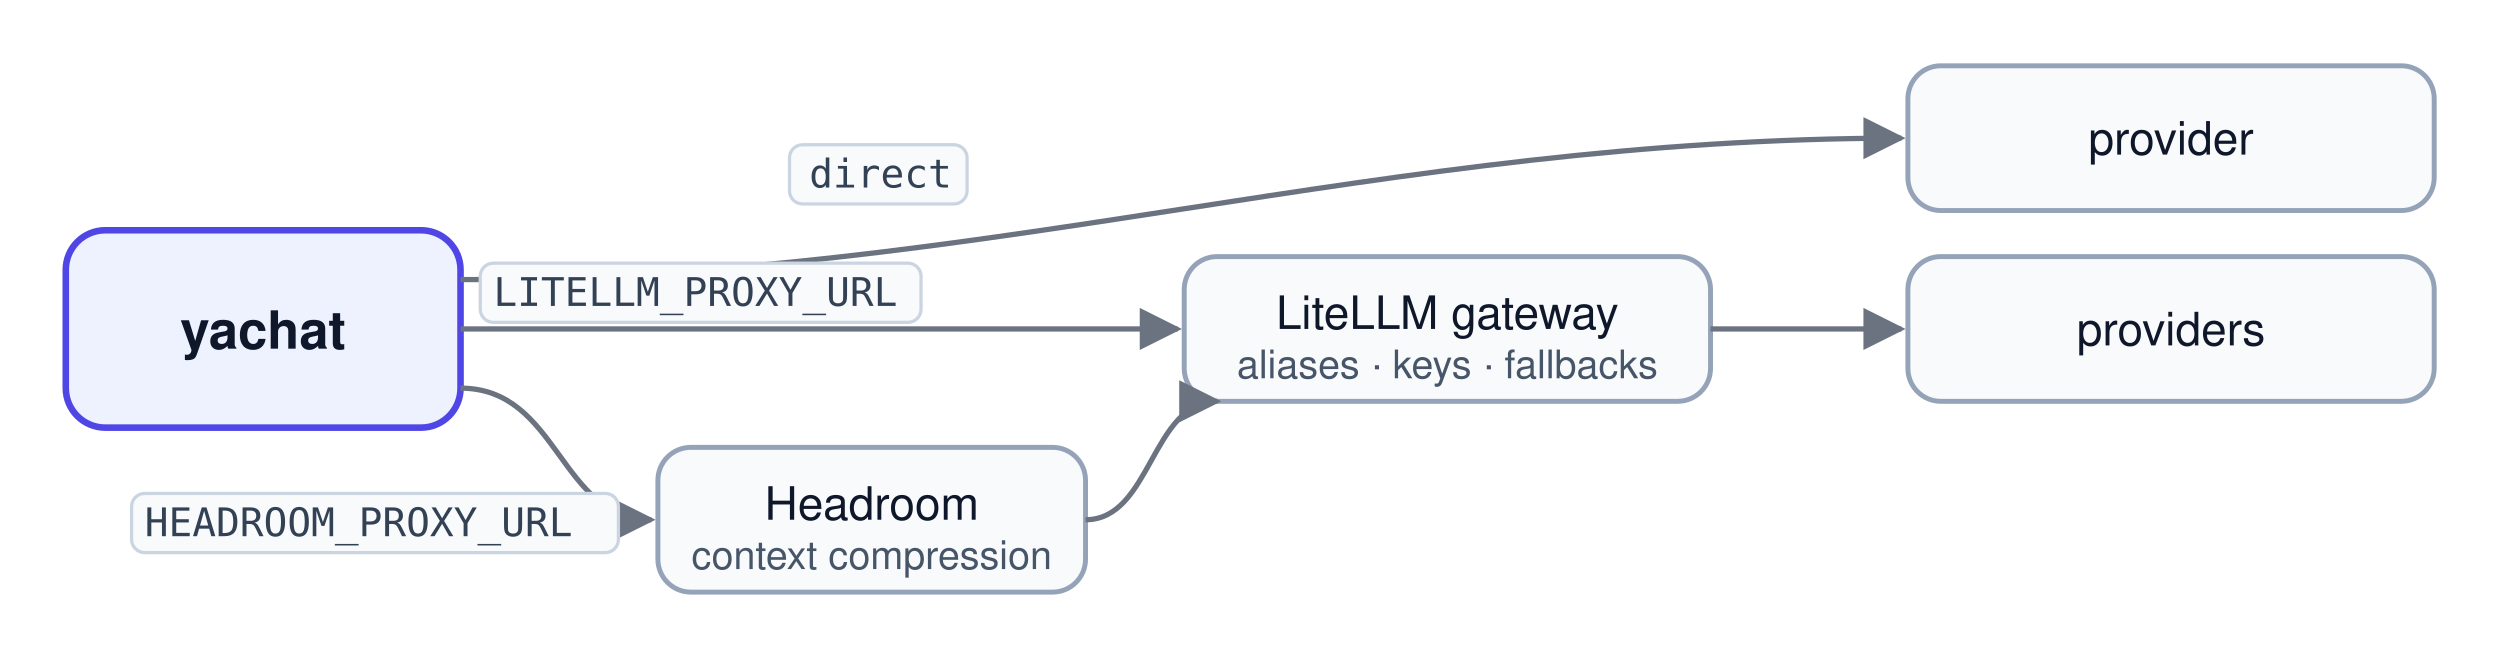
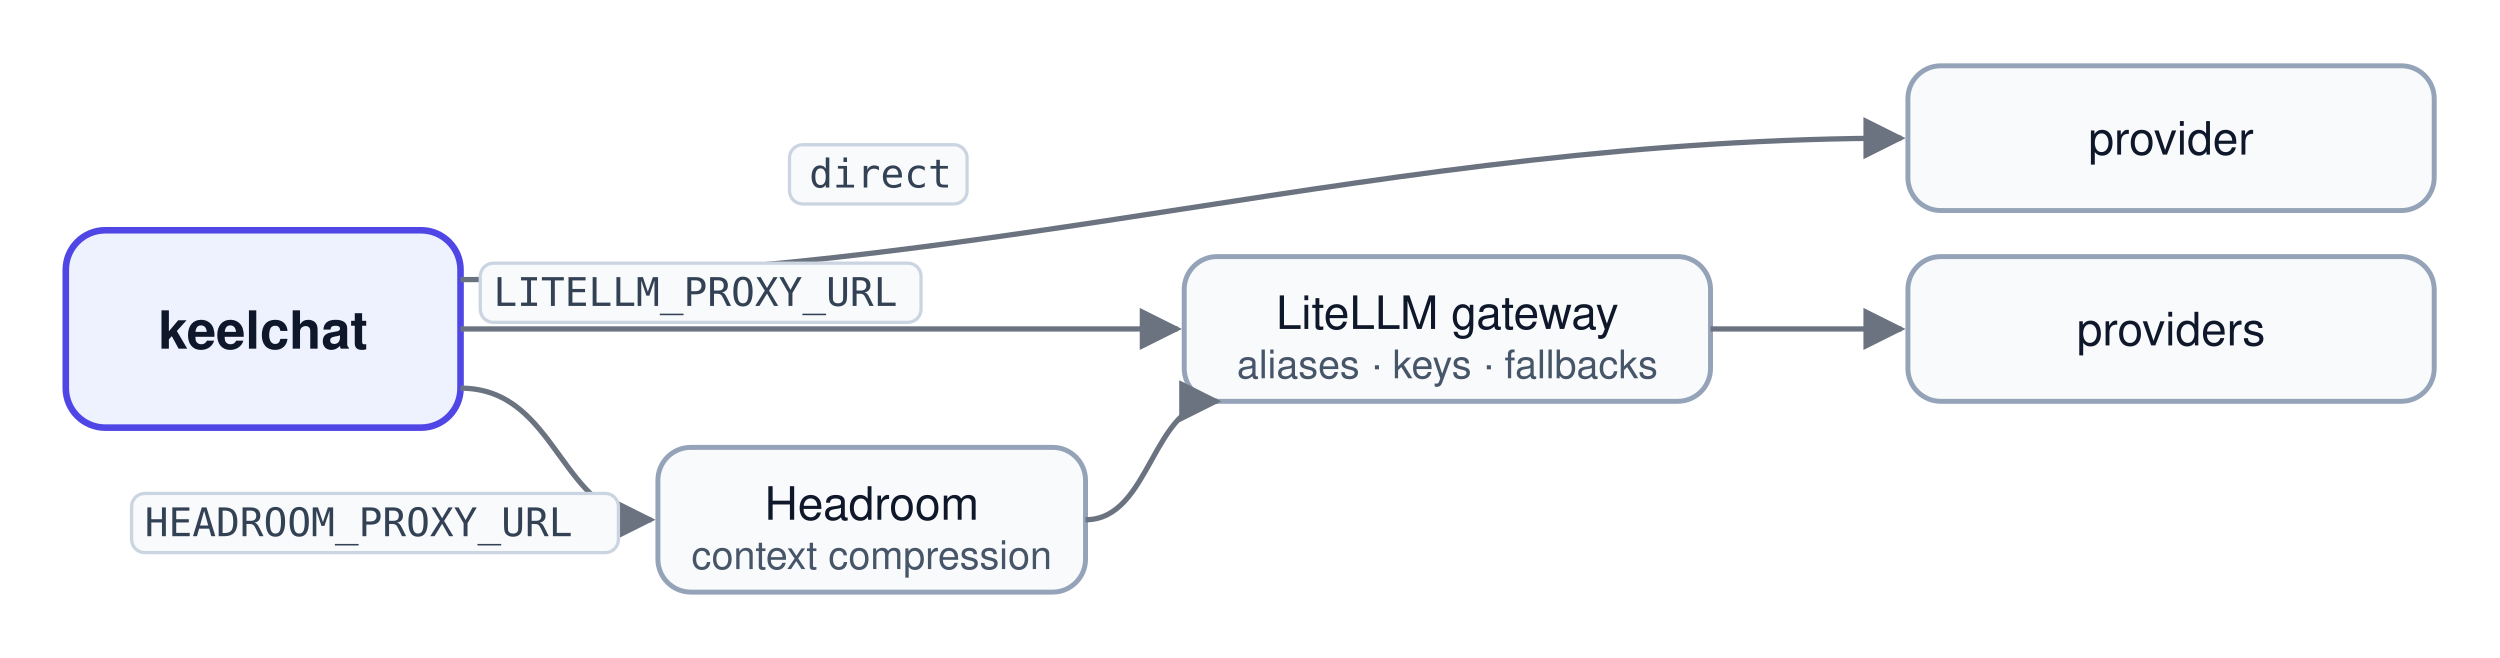
<svg xmlns="http://www.w3.org/2000/svg" width="760" height="200" viewBox="0 0 760 200" font-family="-apple-system, 'Segoe UI', Helvetica, Arial, sans-serif" font-size="14">
  <defs>
    <marker id="a" viewBox="0 0 10 10" refX="9" refY="5" markerWidth="8" markerHeight="8" orient="auto-start-reverse">
      <path d="M0,0 L10,5 L0,10 z" fill="#6b7280" />
    </marker>
  </defs>
  <style>
    .app { fill:#eef2ff; stroke:#4f46e5; stroke-width:2; rx:12; }
    .box { fill:#f8fafc; stroke:#94a3b8; stroke-width:1.5; rx:10; }
    .t { fill:#0f172a; text-anchor:middle; }
    .h { font-weight:600; font-size:16px; }
    .s { font-size:12px; fill:#475569; }
    .chip { fill:#f8fafc; stroke:#cbd5e1; stroke-width:1; rx:4; }
    .lbl { font-size:12px; fill:#334155; font-family:ui-monospace, SFMono-Regular, Menlo, monospace; }
    .e { stroke:#6b7280; stroke-width:1.6; fill:none; marker-end:url(#a); }
  </style>
  <rect class="app" x="20" y="70" width="120" height="60" />
-   <text class="t h" x="80" y="106">yachat</text>
+   <text class="t h" x="80" y="106">keelchat</text>
  <rect class="box" x="580" y="20" width="160" height="44" />
  <text class="t" x="660" y="47">provider</text>
  <rect class="box" x="580" y="78" width="160" height="44" />
  <text class="t" x="660" y="105">providers</text>
  <rect class="box" x="360" y="78" width="160" height="44" />
  <text class="t" x="440" y="100">LiteLLM gateway</text>
  <text class="t s" x="440" y="115">aliases · keys · fallbacks</text>
  <rect class="box" x="200" y="136" width="130" height="44" />
  <text class="t" x="265" y="158">Headroom</text>
  <text class="t s" x="265" y="173">context compression</text>
  <path class="e" d="M140,85 C300,85 420,42 578,42" />
  <rect class="chip" x="240" y="44" width="54" height="18" />
  <text class="lbl" x="246" y="57">direct</text>
  <path class="e" d="M140,100 L358,100" />
  <rect class="chip" x="146" y="80" width="134" height="18" />
  <text class="lbl" x="150" y="93">LITELLM_PROXY_URL</text>
  <path class="e" d="M520,100 L578,100" />
  <path class="e" d="M140,118 C170,118 170,158 198,158" />
  <rect class="chip" x="40" y="150" width="148" height="18" />
  <text class="lbl" x="44" y="163">HEADROOM_PROXY_URL</text>
  <path class="e" d="M330,158 C350,158 350,122 370,122" />
</svg>
